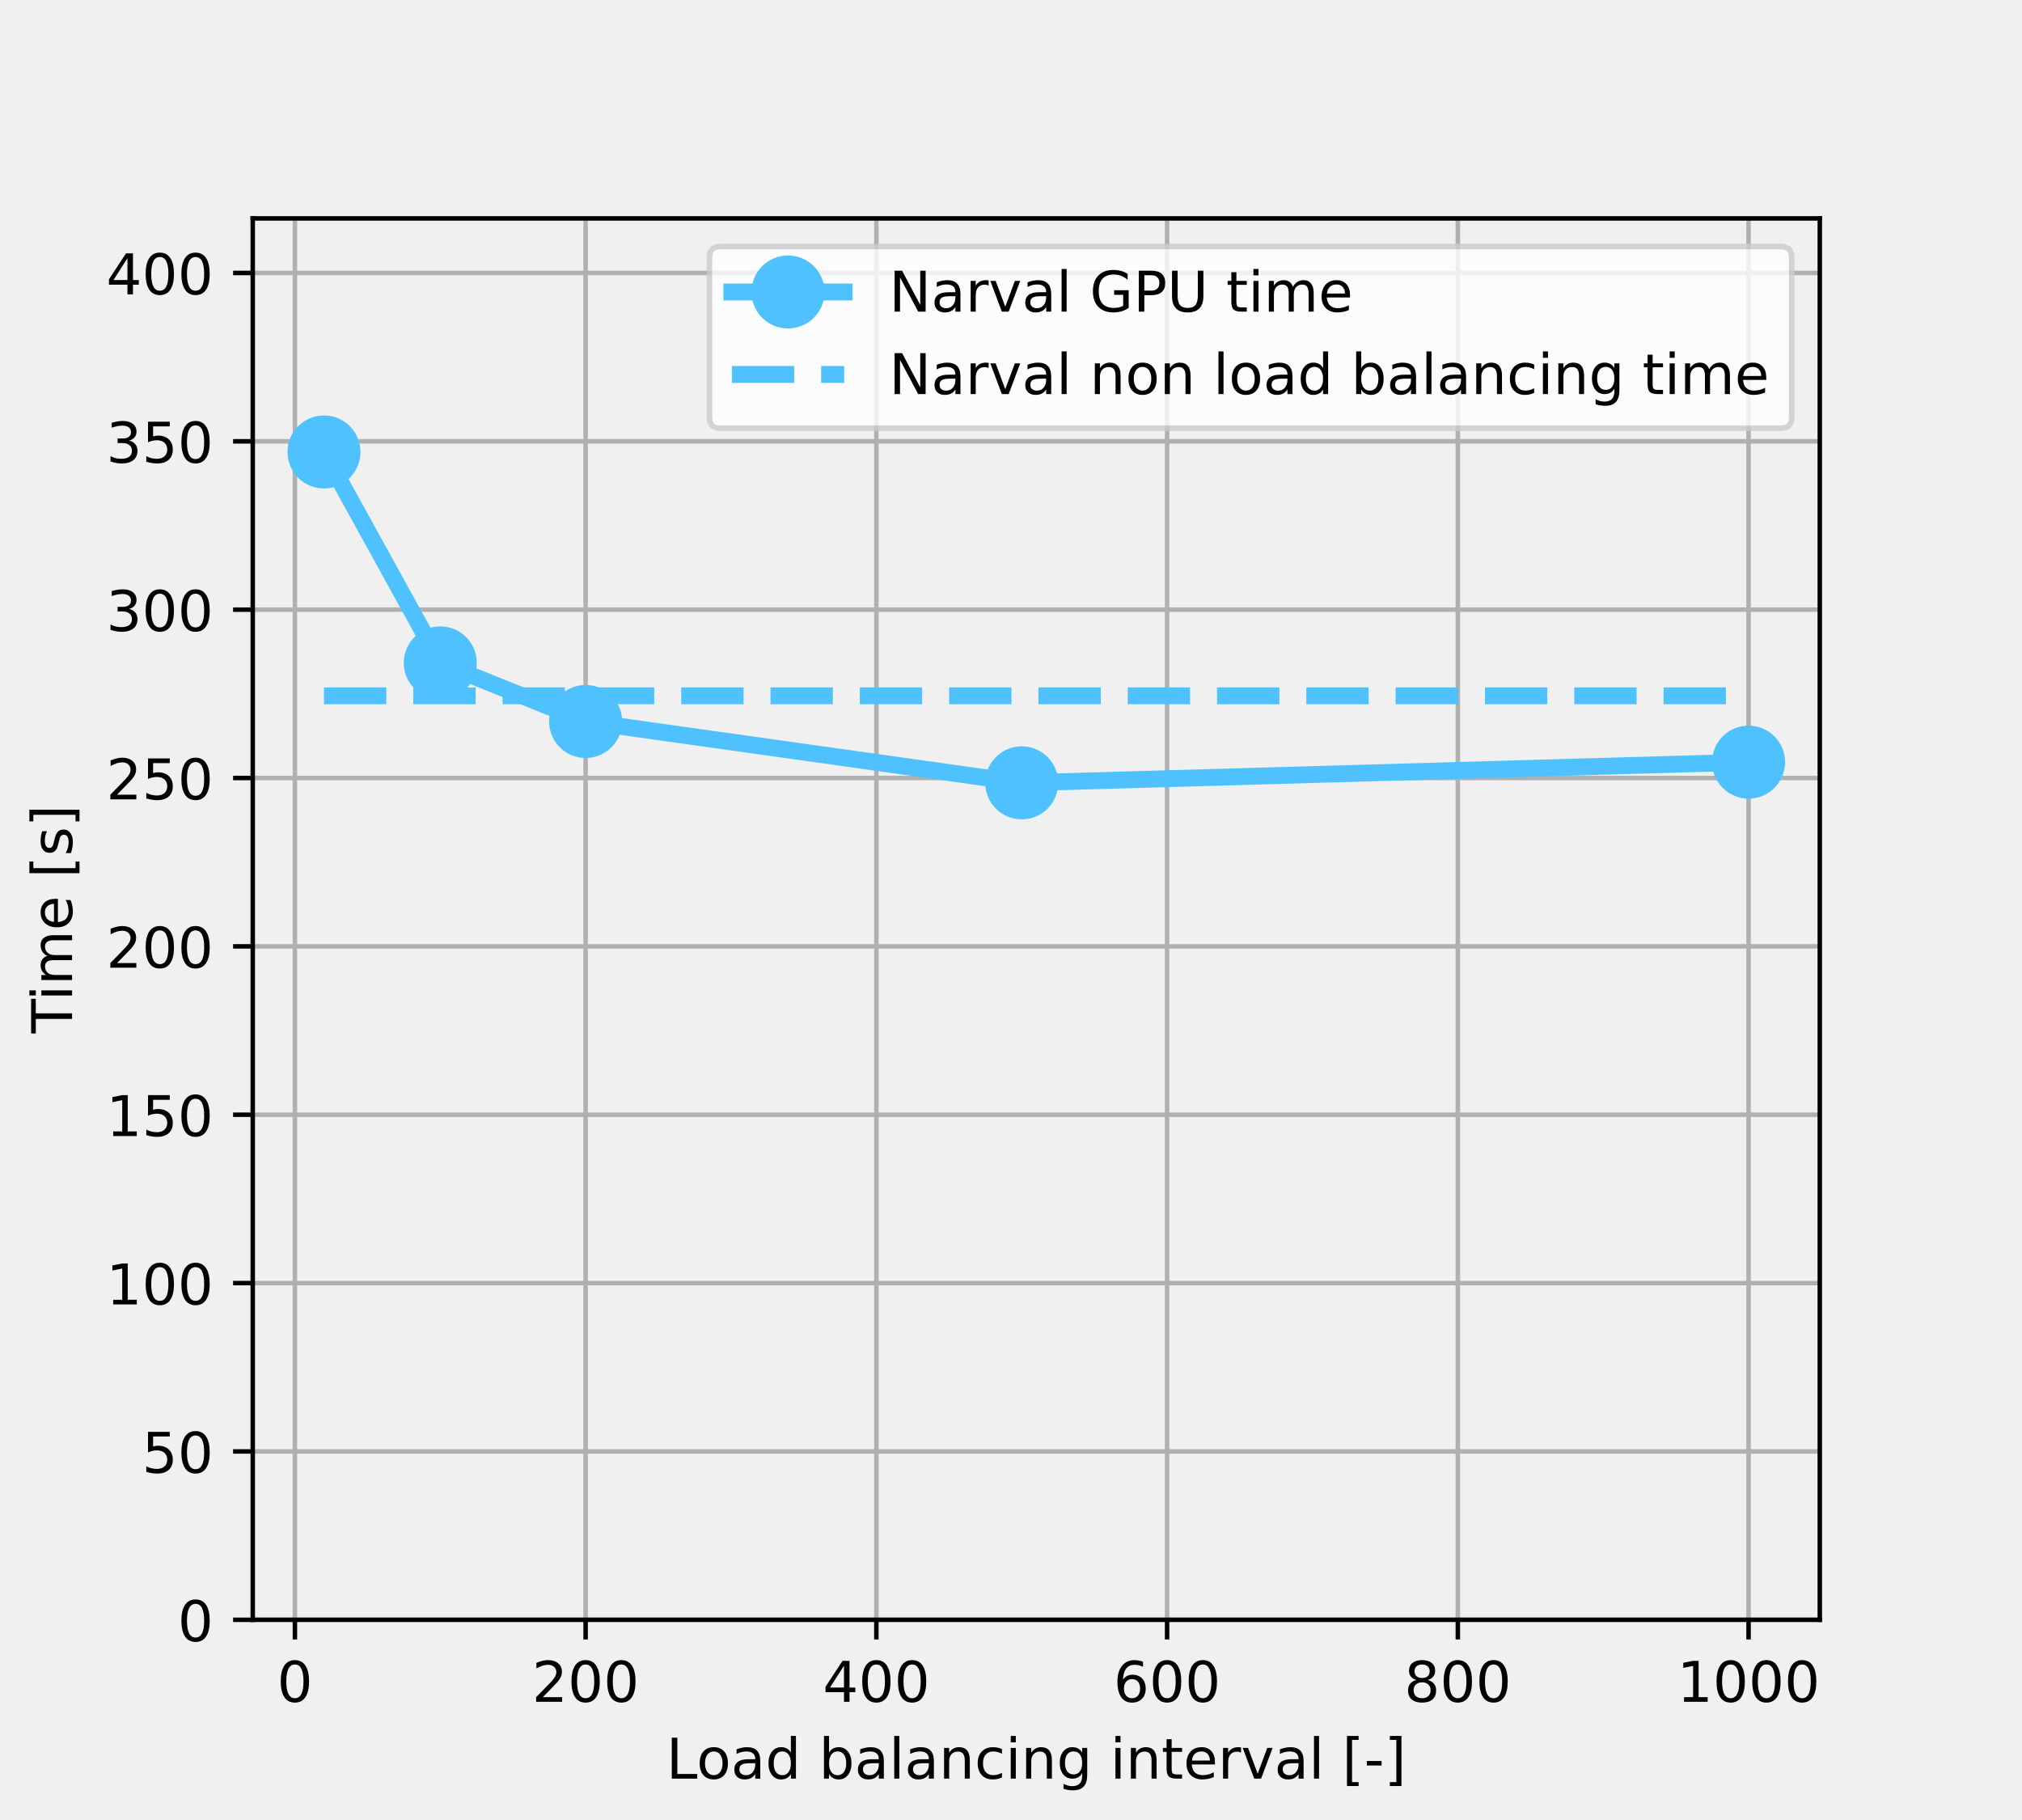
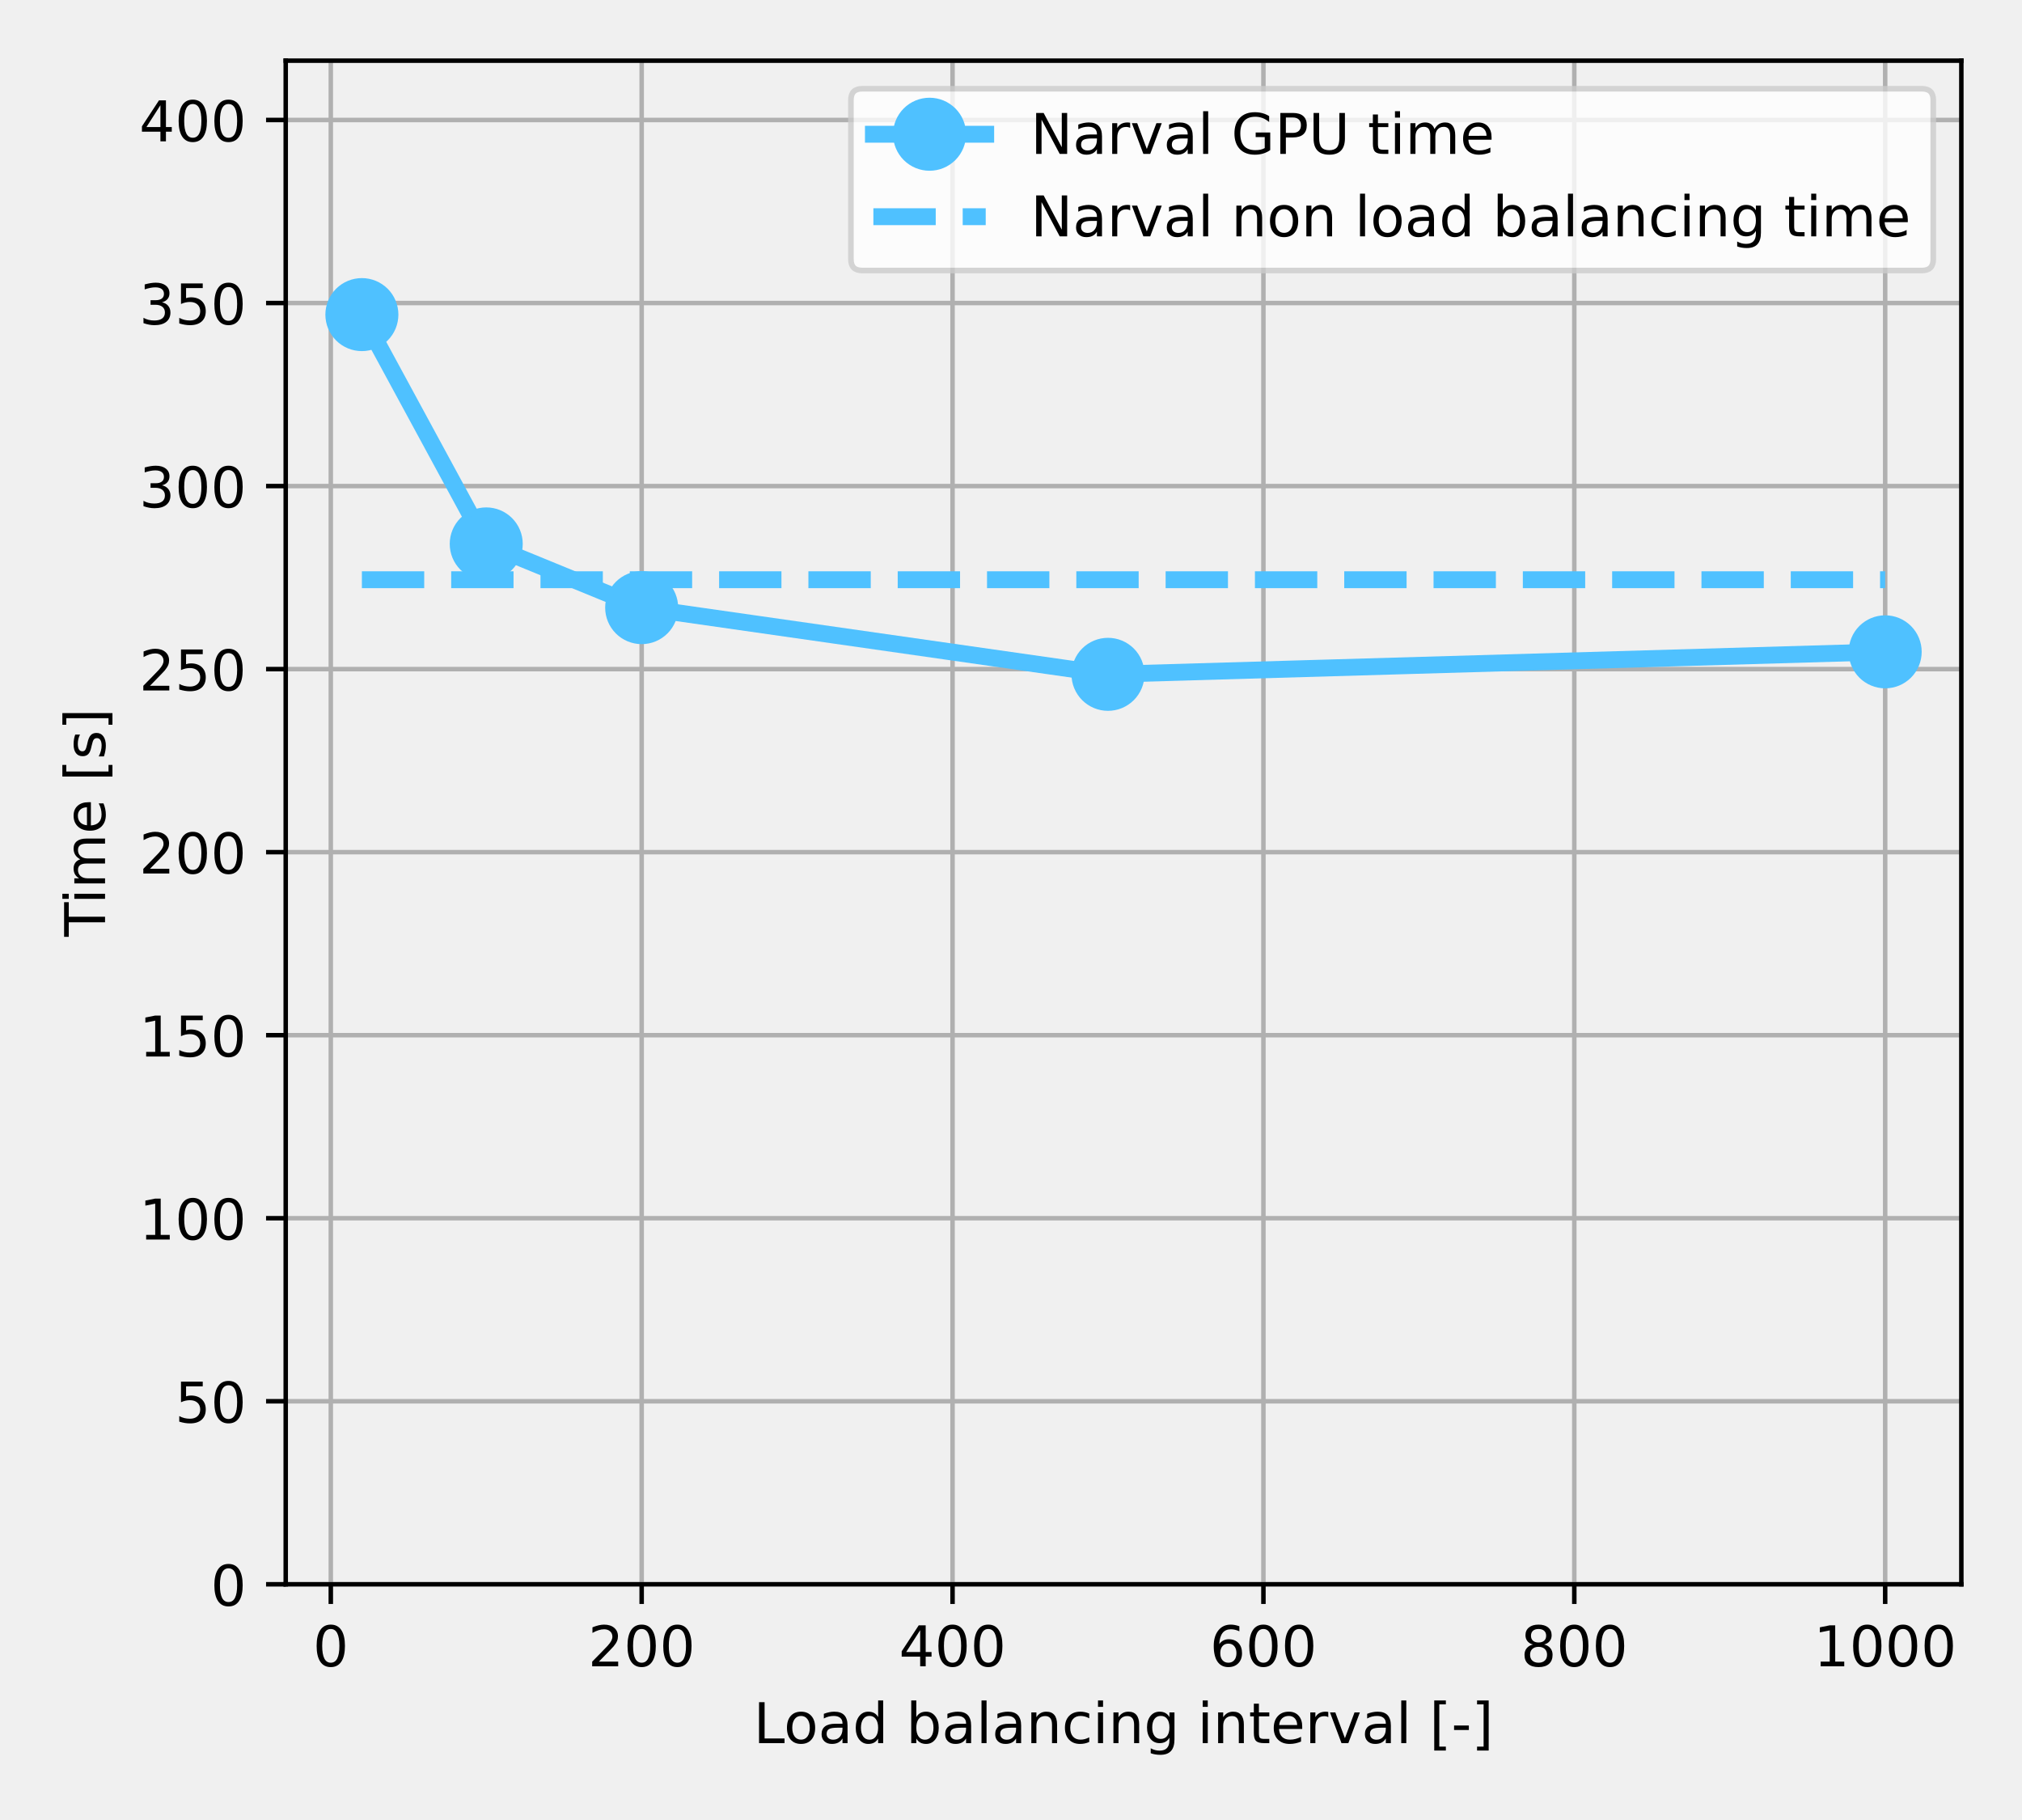
<svg xmlns="http://www.w3.org/2000/svg" xmlns:xlink="http://www.w3.org/1999/xlink" width="360pt" height="324pt" viewBox="0 0 360 324" version="1.1">
  <defs>
    <style type="text/css">*{stroke-linejoin: round; stroke-linecap: butt}</style>
  </defs>
  <g id="figure_1">
    <g id="patch_1">
      <path d="M 0 324  L 360 324  L 360 0  L 0 0  L 0 324  z " style="fill: none" />
    </g>
    <g id="axes_1">
      <g id="patch_2">
-         <path d="M 45 288.36  L 324 288.36  L 324 38.88  L 45 38.88  L 45 288.36  z " style="fill: none" />
+         <path d="M 50.87 282.04  L 349.2 282.04  L 349.2 10.8  L 50.87 10.8  L 50.87 282.04  z " style="fill: none" />
      </g>
      <g id="matplotlib.axis_1">
        <g id="xtick_1">
          <g id="line2d_1">
-             <path d="M 52.506 288.36  L 52.506 38.88  " clip-path="url(#p560dd8bd7f)" style="fill: none; stroke: #b0b0b0; stroke-width: 0.8; stroke-linecap: square" />
+             <path d="M 58.896 282.04  L 58.896 10.8  " clip-path="url(#pb1f964c554)" style="fill: none; stroke: #b0b0b0; stroke-width: 0.8; stroke-linecap: square" />
          </g>
          <g id="line2d_2">
            <defs>
-               <path id="m41d9223678" d="M 0 0  L 0 3.5  " style="stroke: #000000; stroke-width: 0.8" />
+               <path id="m83ed0b3947" d="M 0 0  L 0 3.5  " style="stroke: #000000; stroke-width: 0.8" />
            </defs>
            <g>
-               <use xlink:href="#m41d9223678" x="52.506" y="288.36" style="stroke: #000000; stroke-width: 0.8" />
+               <use xlink:href="#m83ed0b3947" x="58.896" y="282.04" style="stroke: #000000; stroke-width: 0.8" />
            </g>
          </g>
          <g id="text_1">
-             <g transform="translate(49.32432 302.9584)scale(0.1 -0.1)">
+             <g transform="translate(55.71433 296.6384)scale(0.1 -0.1)">
              <defs>
                <path id="DejaVuSans-30" d="M 2034 4250  Q 1547 4250 1301 3770  Q 1056 3291 1056 2328  Q 1056 1369 1301 889  Q 1547 409 2034 409  Q 2525 409 2770 889  Q 3016 1369 3016 2328  Q 3016 3291 2770 3770  Q 2525 4250 2034 4250  z M 2034 4750  Q 2819 4750 3233 4129  Q 3647 3509 3647 2328  Q 3647 1150 3233 529  Q 2819 -91 2034 -91  Q 1250 -91 836 529  Q 422 1150 422 2328  Q 422 3509 836 4129  Q 1250 4750 2034 4750  z " transform="scale(0.015625)" />
              </defs>
              <use xlink:href="#DejaVuSans-30" />
            </g>
          </g>
        </g>
        <g id="xtick_2">
          <g id="line2d_3">
-             <path d="M 104.268 288.36  L 104.268 38.88  " clip-path="url(#p560dd8bd7f)" style="fill: none; stroke: #b0b0b0; stroke-width: 0.8; stroke-linecap: square" />
+             <path d="M 114.244 282.04  L 114.244 10.8  " clip-path="url(#pb1f964c554)" style="fill: none; stroke: #b0b0b0; stroke-width: 0.8; stroke-linecap: square" />
          </g>
          <g id="line2d_4">
            <g>
-               <use xlink:href="#m41d9223678" x="104.268" y="288.36" style="stroke: #000000; stroke-width: 0.8" />
+               <use xlink:href="#m83ed0b3947" x="114.244" y="282.04" style="stroke: #000000; stroke-width: 0.8" />
            </g>
          </g>
          <g id="text_2">
-             <g transform="translate(94.72434 302.9584)scale(0.1 -0.1)">
+             <g transform="translate(104.7006 296.6384)scale(0.1 -0.1)">
              <defs>
                <path id="DejaVuSans-32" d="M 1228 531  L 3431 531  L 3431 0  L 469 0  L 469 531  Q 828 903 1448 1529  Q 2069 2156 2228 2338  Q 2531 2678 2651 2914  Q 2772 3150 2772 3378  Q 2772 3750 2511 3984  Q 2250 4219 1831 4219  Q 1534 4219 1204 4116  Q 875 4013 500 3803  L 500 4441  Q 881 4594 1212 4672  Q 1544 4750 1819 4750  Q 2544 4750 2975 4387  Q 3406 4025 3406 3419  Q 3406 3131 3298 2873  Q 3191 2616 2906 2266  Q 2828 2175 2409 1742  Q 1991 1309 1228 531  z " transform="scale(0.015625)" />
              </defs>
              <use xlink:href="#DejaVuSans-32" />
              <use xlink:href="#DejaVuSans-30" x="63.623" />
              <use xlink:href="#DejaVuSans-30" x="127.246" />
            </g>
          </g>
        </g>
        <g id="xtick_3">
          <g id="line2d_5">
-             <path d="M 156.031 288.36  L 156.031 38.88  " clip-path="url(#p560dd8bd7f)" style="fill: none; stroke: #b0b0b0; stroke-width: 0.8; stroke-linecap: square" />
+             <path d="M 169.593 282.04  L 169.593 10.8  " clip-path="url(#pb1f964c554)" style="fill: none; stroke: #b0b0b0; stroke-width: 0.8; stroke-linecap: square" />
          </g>
          <g id="line2d_6">
            <g>
-               <use xlink:href="#m41d9223678" x="156.031" y="288.36" style="stroke: #000000; stroke-width: 0.8" />
+               <use xlink:href="#m83ed0b3947" x="169.593" y="282.04" style="stroke: #000000; stroke-width: 0.8" />
            </g>
          </g>
          <g id="text_3">
-             <g transform="translate(146.4869 302.9584)scale(0.1 -0.1)">
+             <g transform="translate(160.0494 296.6384)scale(0.1 -0.1)">
              <defs>
                <path id="DejaVuSans-34" d="M 2419 4116  L 825 1625  L 2419 1625  L 2419 4116  z M 2253 4666  L 3047 4666  L 3047 1625  L 3713 1625  L 3713 1100  L 3047 1100  L 3047 0  L 2419 0  L 2419 1100  L 313 1100  L 313 1709  L 2253 4666  z " transform="scale(0.015625)" />
              </defs>
              <use xlink:href="#DejaVuSans-34" />
              <use xlink:href="#DejaVuSans-30" x="63.623" />
              <use xlink:href="#DejaVuSans-30" x="127.246" />
            </g>
          </g>
        </g>
        <g id="xtick_4">
          <g id="line2d_7">
-             <path d="M 207.793 288.36  L 207.793 38.88  " clip-path="url(#p560dd8bd7f)" style="fill: none; stroke: #b0b0b0; stroke-width: 0.8; stroke-linecap: square" />
+             <path d="M 224.942 282.04  L 224.942 10.8  " clip-path="url(#pb1f964c554)" style="fill: none; stroke: #b0b0b0; stroke-width: 0.8; stroke-linecap: square" />
          </g>
          <g id="line2d_8">
            <g>
-               <use xlink:href="#m41d9223678" x="207.793" y="288.36" style="stroke: #000000; stroke-width: 0.8" />
+               <use xlink:href="#m83ed0b3947" x="224.942" y="282.04" style="stroke: #000000; stroke-width: 0.8" />
            </g>
          </g>
          <g id="text_4">
-             <g transform="translate(198.2494 302.9584)scale(0.1 -0.1)">
+             <g transform="translate(215.3982 296.6384)scale(0.1 -0.1)">
              <defs>
                <path id="DejaVuSans-36" d="M 2113 2584  Q 1688 2584 1439 2293  Q 1191 2003 1191 1497  Q 1191 994 1439 701  Q 1688 409 2113 409  Q 2538 409 2786 701  Q 3034 994 3034 1497  Q 3034 2003 2786 2293  Q 2538 2584 2113 2584  z M 3366 4563  L 3366 3988  Q 3128 4100 2886 4159  Q 2644 4219 2406 4219  Q 1781 4219 1451 3797  Q 1122 3375 1075 2522  Q 1259 2794 1537 2939  Q 1816 3084 2150 3084  Q 2853 3084 3261 2657  Q 3669 2231 3669 1497  Q 3669 778 3244 343  Q 2819 -91 2113 -91  Q 1303 -91 875 529  Q 447 1150 447 2328  Q 447 3434 972 4092  Q 1497 4750 2381 4750  Q 2619 4750 2861 4703  Q 3103 4656 3366 4563  z " transform="scale(0.015625)" />
              </defs>
              <use xlink:href="#DejaVuSans-36" />
              <use xlink:href="#DejaVuSans-30" x="63.623" />
              <use xlink:href="#DejaVuSans-30" x="127.246" />
            </g>
          </g>
        </g>
        <g id="xtick_5">
          <g id="line2d_9">
-             <path d="M 259.556 288.36  L 259.556 38.88  " clip-path="url(#p560dd8bd7f)" style="fill: none; stroke: #b0b0b0; stroke-width: 0.8; stroke-linecap: square" />
+             <path d="M 280.291 282.04  L 280.291 10.8  " clip-path="url(#pb1f964c554)" style="fill: none; stroke: #b0b0b0; stroke-width: 0.8; stroke-linecap: square" />
          </g>
          <g id="line2d_10">
            <g>
-               <use xlink:href="#m41d9223678" x="259.556" y="288.36" style="stroke: #000000; stroke-width: 0.8" />
+               <use xlink:href="#m83ed0b3947" x="280.291" y="282.04" style="stroke: #000000; stroke-width: 0.8" />
            </g>
          </g>
          <g id="text_5">
-             <g transform="translate(250.0119 302.9584)scale(0.1 -0.1)">
+             <g transform="translate(270.747 296.6384)scale(0.1 -0.1)">
              <defs>
                <path id="DejaVuSans-38" d="M 2034 2216  Q 1584 2216 1326 1975  Q 1069 1734 1069 1313  Q 1069 891 1326 650  Q 1584 409 2034 409  Q 2484 409 2743 651  Q 3003 894 3003 1313  Q 3003 1734 2745 1975  Q 2488 2216 2034 2216  z M 1403 2484  Q 997 2584 770 2862  Q 544 3141 544 3541  Q 544 4100 942 4425  Q 1341 4750 2034 4750  Q 2731 4750 3128 4425  Q 3525 4100 3525 3541  Q 3525 3141 3298 2862  Q 3072 2584 2669 2484  Q 3125 2378 3379 2068  Q 3634 1759 3634 1313  Q 3634 634 3220 271  Q 2806 -91 2034 -91  Q 1263 -91 848 271  Q 434 634 434 1313  Q 434 1759 690 2068  Q 947 2378 1403 2484  z M 1172 3481  Q 1172 3119 1398 2916  Q 1625 2713 2034 2713  Q 2441 2713 2670 2916  Q 2900 3119 2900 3481  Q 2900 3844 2670 4047  Q 2441 4250 2034 4250  Q 1625 4250 1398 4047  Q 1172 3844 1172 3481  z " transform="scale(0.015625)" />
              </defs>
              <use xlink:href="#DejaVuSans-38" />
              <use xlink:href="#DejaVuSans-30" x="63.623" />
              <use xlink:href="#DejaVuSans-30" x="127.246" />
            </g>
          </g>
        </g>
        <g id="xtick_6">
          <g id="line2d_11">
-             <path d="M 311.318 288.36  L 311.318 38.88  " clip-path="url(#p560dd8bd7f)" style="fill: none; stroke: #b0b0b0; stroke-width: 0.8; stroke-linecap: square" />
+             <path d="M 335.64 282.04  L 335.64 10.8  " clip-path="url(#pb1f964c554)" style="fill: none; stroke: #b0b0b0; stroke-width: 0.8; stroke-linecap: square" />
          </g>
          <g id="line2d_12">
            <g>
-               <use xlink:href="#m41d9223678" x="311.318" y="288.36" style="stroke: #000000; stroke-width: 0.8" />
+               <use xlink:href="#m83ed0b3947" x="335.64" y="282.04" style="stroke: #000000; stroke-width: 0.8" />
            </g>
          </g>
          <g id="text_6">
-             <g transform="translate(298.5932 302.9584)scale(0.1 -0.1)">
+             <g transform="translate(322.9145 296.6384)scale(0.1 -0.1)">
              <defs>
                <path id="DejaVuSans-31" d="M 794 531  L 1825 531  L 1825 4091  L 703 3866  L 703 4441  L 1819 4666  L 2450 4666  L 2450 531  L 3481 531  L 3481 0  L 794 0  L 794 531  z " transform="scale(0.015625)" />
              </defs>
              <use xlink:href="#DejaVuSans-31" />
              <use xlink:href="#DejaVuSans-30" x="63.623" />
              <use xlink:href="#DejaVuSans-30" x="127.246" />
              <use xlink:href="#DejaVuSans-30" x="190.869" />
            </g>
          </g>
        </g>
        <g id="text_7">
-           <g transform="translate(118.6273 316.6366)scale(0.1 -0.1)">
+           <g transform="translate(134.1623 310.3166)scale(0.1 -0.1)">
            <defs>
              <path id="DejaVuSans-4c" d="M 628 4666  L 1259 4666  L 1259 531  L 3531 531  L 3531 0  L 628 0  L 628 4666  z " transform="scale(0.015625)" />
              <path id="DejaVuSans-6f" d="M 1959 3097  Q 1497 3097 1228 2736  Q 959 2375 959 1747  Q 959 1119 1226 758  Q 1494 397 1959 397  Q 2419 397 2687 759  Q 2956 1122 2956 1747  Q 2956 2369 2687 2733  Q 2419 3097 1959 3097  z M 1959 3584  Q 2709 3584 3137 3096  Q 3566 2609 3566 1747  Q 3566 888 3137 398  Q 2709 -91 1959 -91  Q 1206 -91 779 398  Q 353 888 353 1747  Q 353 2609 779 3096  Q 1206 3584 1959 3584  z " transform="scale(0.015625)" />
              <path id="DejaVuSans-61" d="M 2194 1759  Q 1497 1759 1228 1600  Q 959 1441 959 1056  Q 959 750 1161 570  Q 1363 391 1709 391  Q 2188 391 2477 730  Q 2766 1069 2766 1631  L 2766 1759  L 2194 1759  z M 3341 1997  L 3341 0  L 2766 0  L 2766 531  Q 2569 213 2275 61  Q 1981 -91 1556 -91  Q 1019 -91 701 211  Q 384 513 384 1019  Q 384 1609 779 1909  Q 1175 2209 1959 2209  L 2766 2209  L 2766 2266  Q 2766 2663 2505 2880  Q 2244 3097 1772 3097  Q 1472 3097 1187 3025  Q 903 2953 641 2809  L 641 3341  Q 956 3463 1253 3523  Q 1550 3584 1831 3584  Q 2591 3584 2966 3190  Q 3341 2797 3341 1997  z " transform="scale(0.015625)" />
              <path id="DejaVuSans-64" d="M 2906 2969  L 2906 4863  L 3481 4863  L 3481 0  L 2906 0  L 2906 525  Q 2725 213 2448 61  Q 2172 -91 1784 -91  Q 1150 -91 751 415  Q 353 922 353 1747  Q 353 2572 751 3078  Q 1150 3584 1784 3584  Q 2172 3584 2448 3432  Q 2725 3281 2906 2969  z M 947 1747  Q 947 1113 1208 752  Q 1469 391 1925 391  Q 2381 391 2643 752  Q 2906 1113 2906 1747  Q 2906 2381 2643 2742  Q 2381 3103 1925 3103  Q 1469 3103 1208 2742  Q 947 2381 947 1747  z " transform="scale(0.015625)" />
              <path id="DejaVuSans-20" transform="scale(0.015625)" />
              <path id="DejaVuSans-62" d="M 3116 1747  Q 3116 2381 2855 2742  Q 2594 3103 2138 3103  Q 1681 3103 1420 2742  Q 1159 2381 1159 1747  Q 1159 1113 1420 752  Q 1681 391 2138 391  Q 2594 391 2855 752  Q 3116 1113 3116 1747  z M 1159 2969  Q 1341 3281 1617 3432  Q 1894 3584 2278 3584  Q 2916 3584 3314 3078  Q 3713 2572 3713 1747  Q 3713 922 3314 415  Q 2916 -91 2278 -91  Q 1894 -91 1617 61  Q 1341 213 1159 525  L 1159 0  L 581 0  L 581 4863  L 1159 4863  L 1159 2969  z " transform="scale(0.015625)" />
              <path id="DejaVuSans-6c" d="M 603 4863  L 1178 4863  L 1178 0  L 603 0  L 603 4863  z " transform="scale(0.015625)" />
              <path id="DejaVuSans-6e" d="M 3513 2113  L 3513 0  L 2938 0  L 2938 2094  Q 2938 2591 2744 2837  Q 2550 3084 2163 3084  Q 1697 3084 1428 2787  Q 1159 2491 1159 1978  L 1159 0  L 581 0  L 581 3500  L 1159 3500  L 1159 2956  Q 1366 3272 1645 3428  Q 1925 3584 2291 3584  Q 2894 3584 3203 3211  Q 3513 2838 3513 2113  z " transform="scale(0.015625)" />
              <path id="DejaVuSans-63" d="M 3122 3366  L 3122 2828  Q 2878 2963 2633 3030  Q 2388 3097 2138 3097  Q 1578 3097 1268 2742  Q 959 2388 959 1747  Q 959 1106 1268 751  Q 1578 397 2138 397  Q 2388 397 2633 464  Q 2878 531 3122 666  L 3122 134  Q 2881 22 2623 -34  Q 2366 -91 2075 -91  Q 1284 -91 818 406  Q 353 903 353 1747  Q 353 2603 823 3093  Q 1294 3584 2113 3584  Q 2378 3584 2631 3529  Q 2884 3475 3122 3366  z " transform="scale(0.015625)" />
              <path id="DejaVuSans-69" d="M 603 3500  L 1178 3500  L 1178 0  L 603 0  L 603 3500  z M 603 4863  L 1178 4863  L 1178 4134  L 603 4134  L 603 4863  z " transform="scale(0.015625)" />
              <path id="DejaVuSans-67" d="M 2906 1791  Q 2906 2416 2648 2759  Q 2391 3103 1925 3103  Q 1463 3103 1205 2759  Q 947 2416 947 1791  Q 947 1169 1205 825  Q 1463 481 1925 481  Q 2391 481 2648 825  Q 2906 1169 2906 1791  z M 3481 434  Q 3481 -459 3084 -895  Q 2688 -1331 1869 -1331  Q 1566 -1331 1297 -1286  Q 1028 -1241 775 -1147  L 775 -588  Q 1028 -725 1275 -790  Q 1522 -856 1778 -856  Q 2344 -856 2625 -561  Q 2906 -266 2906 331  L 2906 616  Q 2728 306 2450 153  Q 2172 0 1784 0  Q 1141 0 747 490  Q 353 981 353 1791  Q 353 2603 747 3093  Q 1141 3584 1784 3584  Q 2172 3584 2450 3431  Q 2728 3278 2906 2969  L 2906 3500  L 3481 3500  L 3481 434  z " transform="scale(0.015625)" />
              <path id="DejaVuSans-74" d="M 1172 4494  L 1172 3500  L 2356 3500  L 2356 3053  L 1172 3053  L 1172 1153  Q 1172 725 1289 603  Q 1406 481 1766 481  L 2356 481  L 2356 0  L 1766 0  Q 1100 0 847 248  Q 594 497 594 1153  L 594 3053  L 172 3053  L 172 3500  L 594 3500  L 594 4494  L 1172 4494  z " transform="scale(0.015625)" />
              <path id="DejaVuSans-65" d="M 3597 1894  L 3597 1613  L 953 1613  Q 991 1019 1311 708  Q 1631 397 2203 397  Q 2534 397 2845 478  Q 3156 559 3463 722  L 3463 178  Q 3153 47 2828 -22  Q 2503 -91 2169 -91  Q 1331 -91 842 396  Q 353 884 353 1716  Q 353 2575 817 3079  Q 1281 3584 2069 3584  Q 2775 3584 3186 3129  Q 3597 2675 3597 1894  z M 3022 2063  Q 3016 2534 2758 2815  Q 2500 3097 2075 3097  Q 1594 3097 1305 2825  Q 1016 2553 972 2059  L 3022 2063  z " transform="scale(0.015625)" />
              <path id="DejaVuSans-72" d="M 2631 2963  Q 2534 3019 2420 3045  Q 2306 3072 2169 3072  Q 1681 3072 1420 2755  Q 1159 2438 1159 1844  L 1159 0  L 581 0  L 581 3500  L 1159 3500  L 1159 2956  Q 1341 3275 1631 3429  Q 1922 3584 2338 3584  Q 2397 3584 2469 3576  Q 2541 3569 2628 3553  L 2631 2963  z " transform="scale(0.015625)" />
              <path id="DejaVuSans-76" d="M 191 3500  L 800 3500  L 1894 563  L 2988 3500  L 3597 3500  L 2284 0  L 1503 0  L 191 3500  z " transform="scale(0.015625)" />
              <path id="DejaVuSans-5b" d="M 550 4863  L 1875 4863  L 1875 4416  L 1125 4416  L 1125 -397  L 1875 -397  L 1875 -844  L 550 -844  L 550 4863  z " transform="scale(0.015625)" />
              <path id="DejaVuSans-2d" d="M 313 2009  L 1997 2009  L 1997 1497  L 313 1497  L 313 2009  z " transform="scale(0.015625)" />
              <path id="DejaVuSans-5d" d="M 1947 4863  L 1947 -844  L 622 -844  L 622 -397  L 1369 -397  L 1369 4416  L 622 4416  L 622 4863  L 1947 4863  z " transform="scale(0.015625)" />
            </defs>
            <use xlink:href="#DejaVuSans-4c" />
            <use xlink:href="#DejaVuSans-6f" x="53.963" />
            <use xlink:href="#DejaVuSans-61" x="115.145" />
            <use xlink:href="#DejaVuSans-64" x="176.424" />
            <use xlink:href="#DejaVuSans-20" x="239.9" />
            <use xlink:href="#DejaVuSans-62" x="271.688" />
            <use xlink:href="#DejaVuSans-61" x="335.164" />
            <use xlink:href="#DejaVuSans-6c" x="396.443" />
            <use xlink:href="#DejaVuSans-61" x="424.227" />
            <use xlink:href="#DejaVuSans-6e" x="485.506" />
            <use xlink:href="#DejaVuSans-63" x="548.885" />
            <use xlink:href="#DejaVuSans-69" x="603.865" />
            <use xlink:href="#DejaVuSans-6e" x="631.648" />
            <use xlink:href="#DejaVuSans-67" x="695.027" />
            <use xlink:href="#DejaVuSans-20" x="758.504" />
            <use xlink:href="#DejaVuSans-69" x="790.291" />
            <use xlink:href="#DejaVuSans-6e" x="818.074" />
            <use xlink:href="#DejaVuSans-74" x="881.453" />
            <use xlink:href="#DejaVuSans-65" x="920.662" />
            <use xlink:href="#DejaVuSans-72" x="982.186" />
            <use xlink:href="#DejaVuSans-76" x="1023.299" />
            <use xlink:href="#DejaVuSans-61" x="1082.479" />
            <use xlink:href="#DejaVuSans-6c" x="1143.758" />
            <use xlink:href="#DejaVuSans-20" x="1171.541" />
            <use xlink:href="#DejaVuSans-5b" x="1203.328" />
            <use xlink:href="#DejaVuSans-2d" x="1242.342" />
            <use xlink:href="#DejaVuSans-5d" x="1278.426" />
          </g>
        </g>
      </g>
      <g id="matplotlib.axis_2">
        <g id="ytick_1">
          <g id="line2d_13">
-             <path d="M 45 288.36  L 324 288.36  " clip-path="url(#p560dd8bd7f)" style="fill: none; stroke: #b0b0b0; stroke-width: 0.8; stroke-linecap: square" />
+             <path d="M 50.87 282.04  L 349.2 282.04  " clip-path="url(#pb1f964c554)" style="fill: none; stroke: #b0b0b0; stroke-width: 0.8; stroke-linecap: square" />
          </g>
          <g id="line2d_14">
            <defs>
-               <path id="m39450b41e3" d="M 0 0  L -3.5 0  " style="stroke: #000000; stroke-width: 0.8" />
+               <path id="mb56fe92532" d="M 0 0  L -3.5 0  " style="stroke: #000000; stroke-width: 0.8" />
            </defs>
            <g>
-               <use xlink:href="#m39450b41e3" x="45" y="288.36" style="stroke: #000000; stroke-width: 0.8" />
+               <use xlink:href="#mb56fe92532" x="50.87" y="282.04" style="stroke: #000000; stroke-width: 0.8" />
            </g>
          </g>
          <g id="text_8">
-             <g transform="translate(31.6375 292.1592)scale(0.1 -0.1)">
+             <g transform="translate(37.5075 285.8392)scale(0.1 -0.1)">
              <use xlink:href="#DejaVuSans-30" />
            </g>
          </g>
        </g>
        <g id="ytick_2">
          <g id="line2d_15">
-             <path d="M 45 258.389  L 324 258.389  " clip-path="url(#p560dd8bd7f)" style="fill: none; stroke: #b0b0b0; stroke-width: 0.8; stroke-linecap: square" />
+             <path d="M 50.87 249.455  L 349.2 249.455  " clip-path="url(#pb1f964c554)" style="fill: none; stroke: #b0b0b0; stroke-width: 0.8; stroke-linecap: square" />
          </g>
          <g id="line2d_16">
            <g>
-               <use xlink:href="#m39450b41e3" x="45" y="258.389" style="stroke: #000000; stroke-width: 0.8" />
+               <use xlink:href="#mb56fe92532" x="50.87" y="249.455" style="stroke: #000000; stroke-width: 0.8" />
            </g>
          </g>
          <g id="text_9">
-             <g transform="translate(25.275 262.1885)scale(0.1 -0.1)">
+             <g transform="translate(31.145 253.2544)scale(0.1 -0.1)">
              <defs>
                <path id="DejaVuSans-35" d="M 691 4666  L 3169 4666  L 3169 4134  L 1269 4134  L 1269 2991  Q 1406 3038 1543 3061  Q 1681 3084 1819 3084  Q 2600 3084 3056 2656  Q 3513 2228 3513 1497  Q 3513 744 3044 326  Q 2575 -91 1722 -91  Q 1428 -91 1123 -41  Q 819 9 494 109  L 494 744  Q 775 591 1075 516  Q 1375 441 1709 441  Q 2250 441 2565 725  Q 2881 1009 2881 1497  Q 2881 1984 2565 2268  Q 2250 2553 1709 2553  Q 1456 2553 1204 2497  Q 953 2441 691 2322  L 691 4666  z " transform="scale(0.015625)" />
              </defs>
              <use xlink:href="#DejaVuSans-35" />
              <use xlink:href="#DejaVuSans-30" x="63.623" />
            </g>
          </g>
        </g>
        <g id="ytick_3">
          <g id="line2d_17">
-             <path d="M 45 228.418  L 324 228.418  " clip-path="url(#p560dd8bd7f)" style="fill: none; stroke: #b0b0b0; stroke-width: 0.8; stroke-linecap: square" />
+             <path d="M 50.87 216.87  L 349.2 216.87  " clip-path="url(#pb1f964c554)" style="fill: none; stroke: #b0b0b0; stroke-width: 0.8; stroke-linecap: square" />
          </g>
          <g id="line2d_18">
            <g>
-               <use xlink:href="#m39450b41e3" x="45" y="228.418" style="stroke: #000000; stroke-width: 0.8" />
+               <use xlink:href="#mb56fe92532" x="50.87" y="216.87" style="stroke: #000000; stroke-width: 0.8" />
            </g>
          </g>
          <g id="text_10">
-             <g transform="translate(18.9125 232.2177)scale(0.1 -0.1)">
+             <g transform="translate(24.7825 220.6695)scale(0.1 -0.1)">
              <use xlink:href="#DejaVuSans-31" />
              <use xlink:href="#DejaVuSans-30" x="63.623" />
              <use xlink:href="#DejaVuSans-30" x="127.246" />
            </g>
          </g>
        </g>
        <g id="ytick_4">
          <g id="line2d_19">
-             <path d="M 45 198.448  L 324 198.448  " clip-path="url(#p560dd8bd7f)" style="fill: none; stroke: #b0b0b0; stroke-width: 0.8; stroke-linecap: square" />
+             <path d="M 50.87 184.285  L 349.2 184.285  " clip-path="url(#pb1f964c554)" style="fill: none; stroke: #b0b0b0; stroke-width: 0.8; stroke-linecap: square" />
          </g>
          <g id="line2d_20">
            <g>
-               <use xlink:href="#m39450b41e3" x="45" y="198.448" style="stroke: #000000; stroke-width: 0.8" />
+               <use xlink:href="#mb56fe92532" x="50.87" y="184.285" style="stroke: #000000; stroke-width: 0.8" />
            </g>
          </g>
          <g id="text_11">
-             <g transform="translate(18.9125 202.2469)scale(0.1 -0.1)">
+             <g transform="translate(24.7825 188.0846)scale(0.1 -0.1)">
              <use xlink:href="#DejaVuSans-31" />
              <use xlink:href="#DejaVuSans-35" x="63.623" />
              <use xlink:href="#DejaVuSans-30" x="127.246" />
            </g>
          </g>
        </g>
        <g id="ytick_5">
          <g id="line2d_21">
-             <path d="M 45 168.477  L 324 168.477  " clip-path="url(#p560dd8bd7f)" style="fill: none; stroke: #b0b0b0; stroke-width: 0.8; stroke-linecap: square" />
+             <path d="M 50.87 151.701  L 349.2 151.701  " clip-path="url(#pb1f964c554)" style="fill: none; stroke: #b0b0b0; stroke-width: 0.8; stroke-linecap: square" />
          </g>
          <g id="line2d_22">
            <g>
-               <use xlink:href="#m39450b41e3" x="45" y="168.477" style="stroke: #000000; stroke-width: 0.8" />
+               <use xlink:href="#mb56fe92532" x="50.87" y="151.701" style="stroke: #000000; stroke-width: 0.8" />
            </g>
          </g>
          <g id="text_12">
-             <g transform="translate(18.9125 172.2762)scale(0.1 -0.1)">
+             <g transform="translate(24.7825 155.4998)scale(0.1 -0.1)">
              <use xlink:href="#DejaVuSans-32" />
              <use xlink:href="#DejaVuSans-30" x="63.623" />
              <use xlink:href="#DejaVuSans-30" x="127.246" />
            </g>
          </g>
        </g>
        <g id="ytick_6">
          <g id="line2d_23">
-             <path d="M 45 138.506  L 324 138.506  " clip-path="url(#p560dd8bd7f)" style="fill: none; stroke: #b0b0b0; stroke-width: 0.8; stroke-linecap: square" />
+             <path d="M 50.87 119.116  L 349.2 119.116  " clip-path="url(#pb1f964c554)" style="fill: none; stroke: #b0b0b0; stroke-width: 0.8; stroke-linecap: square" />
          </g>
          <g id="line2d_24">
            <g>
-               <use xlink:href="#m39450b41e3" x="45" y="138.506" style="stroke: #000000; stroke-width: 0.8" />
+               <use xlink:href="#mb56fe92532" x="50.87" y="119.116" style="stroke: #000000; stroke-width: 0.8" />
            </g>
          </g>
          <g id="text_13">
-             <g transform="translate(18.9125 142.3054)scale(0.1 -0.1)">
+             <g transform="translate(24.7825 122.9149)scale(0.1 -0.1)">
              <use xlink:href="#DejaVuSans-32" />
              <use xlink:href="#DejaVuSans-35" x="63.623" />
              <use xlink:href="#DejaVuSans-30" x="127.246" />
            </g>
          </g>
        </g>
        <g id="ytick_7">
          <g id="line2d_25">
-             <path d="M 45 108.535  L 324 108.535  " clip-path="url(#p560dd8bd7f)" style="fill: none; stroke: #b0b0b0; stroke-width: 0.8; stroke-linecap: square" />
+             <path d="M 50.87 86.531  L 349.2 86.531  " clip-path="url(#pb1f964c554)" style="fill: none; stroke: #b0b0b0; stroke-width: 0.8; stroke-linecap: square" />
          </g>
          <g id="line2d_26">
            <g>
-               <use xlink:href="#m39450b41e3" x="45" y="108.535" style="stroke: #000000; stroke-width: 0.8" />
+               <use xlink:href="#mb56fe92532" x="50.87" y="86.531" style="stroke: #000000; stroke-width: 0.8" />
            </g>
          </g>
          <g id="text_14">
-             <g transform="translate(18.9125 112.3346)scale(0.1 -0.1)">
+             <g transform="translate(24.7825 90.33008)scale(0.1 -0.1)">
              <defs>
                <path id="DejaVuSans-33" d="M 2597 2516  Q 3050 2419 3304 2112  Q 3559 1806 3559 1356  Q 3559 666 3084 287  Q 2609 -91 1734 -91  Q 1441 -91 1130 -33  Q 819 25 488 141  L 488 750  Q 750 597 1062 519  Q 1375 441 1716 441  Q 2309 441 2620 675  Q 2931 909 2931 1356  Q 2931 1769 2642 2001  Q 2353 2234 1838 2234  L 1294 2234  L 1294 2753  L 1863 2753  Q 2328 2753 2575 2939  Q 2822 3125 2822 3475  Q 2822 3834 2567 4026  Q 2313 4219 1838 4219  Q 1578 4219 1281 4162  Q 984 4106 628 3988  L 628 4550  Q 988 4650 1302 4700  Q 1616 4750 1894 4750  Q 2613 4750 3031 4423  Q 3450 4097 3450 3541  Q 3450 3153 3228 2886  Q 3006 2619 2597 2516  z " transform="scale(0.015625)" />
              </defs>
              <use xlink:href="#DejaVuSans-33" />
              <use xlink:href="#DejaVuSans-30" x="63.623" />
              <use xlink:href="#DejaVuSans-30" x="127.246" />
            </g>
          </g>
        </g>
        <g id="ytick_8">
          <g id="line2d_27">
-             <path d="M 45 78.565  L 324 78.565  " clip-path="url(#p560dd8bd7f)" style="fill: none; stroke: #b0b0b0; stroke-width: 0.8; stroke-linecap: square" />
+             <path d="M 50.87 53.946  L 349.2 53.946  " clip-path="url(#pb1f964c554)" style="fill: none; stroke: #b0b0b0; stroke-width: 0.8; stroke-linecap: square" />
          </g>
          <g id="line2d_28">
            <g>
-               <use xlink:href="#m39450b41e3" x="45" y="78.565" style="stroke: #000000; stroke-width: 0.8" />
+               <use xlink:href="#mb56fe92532" x="50.87" y="53.946" style="stroke: #000000; stroke-width: 0.8" />
            </g>
          </g>
          <g id="text_15">
-             <g transform="translate(18.9125 82.36387)scale(0.1 -0.1)">
+             <g transform="translate(24.7825 57.74522)scale(0.1 -0.1)">
              <use xlink:href="#DejaVuSans-33" />
              <use xlink:href="#DejaVuSans-35" x="63.623" />
              <use xlink:href="#DejaVuSans-30" x="127.246" />
            </g>
          </g>
        </g>
        <g id="ytick_9">
          <g id="line2d_29">
-             <path d="M 45 48.594  L 324 48.594  " clip-path="url(#p560dd8bd7f)" style="fill: none; stroke: #b0b0b0; stroke-width: 0.8; stroke-linecap: square" />
+             <path d="M 50.87 21.361  L 349.2 21.361  " clip-path="url(#pb1f964c554)" style="fill: none; stroke: #b0b0b0; stroke-width: 0.8; stroke-linecap: square" />
          </g>
          <g id="line2d_30">
            <g>
-               <use xlink:href="#m39450b41e3" x="45" y="48.594" style="stroke: #000000; stroke-width: 0.8" />
+               <use xlink:href="#mb56fe92532" x="50.87" y="21.361" style="stroke: #000000; stroke-width: 0.8" />
            </g>
          </g>
          <g id="text_16">
-             <g transform="translate(18.9125 52.3931)scale(0.1 -0.1)">
+             <g transform="translate(24.7825 25.16036)scale(0.1 -0.1)">
              <use xlink:href="#DejaVuSans-34" />
              <use xlink:href="#DejaVuSans-30" x="63.623" />
              <use xlink:href="#DejaVuSans-30" x="127.246" />
            </g>
          </g>
        </g>
        <g id="text_17">
-           <g transform="translate(12.83281 183.9489)rotate(-90)scale(0.1 -0.1)">
+           <g transform="translate(18.70281 166.7489)rotate(-90)scale(0.1 -0.1)">
            <defs>
              <path id="DejaVuSans-54" d="M -19 4666  L 3928 4666  L 3928 4134  L 2272 4134  L 2272 0  L 1638 0  L 1638 4134  L -19 4134  L -19 4666  z " transform="scale(0.015625)" />
              <path id="DejaVuSans-6d" d="M 3328 2828  Q 3544 3216 3844 3400  Q 4144 3584 4550 3584  Q 5097 3584 5394 3201  Q 5691 2819 5691 2113  L 5691 0  L 5113 0  L 5113 2094  Q 5113 2597 4934 2840  Q 4756 3084 4391 3084  Q 3944 3084 3684 2787  Q 3425 2491 3425 1978  L 3425 0  L 2847 0  L 2847 2094  Q 2847 2600 2669 2842  Q 2491 3084 2119 3084  Q 1678 3084 1418 2786  Q 1159 2488 1159 1978  L 1159 0  L 581 0  L 581 3500  L 1159 3500  L 1159 2956  Q 1356 3278 1631 3431  Q 1906 3584 2284 3584  Q 2666 3584 2933 3390  Q 3200 3197 3328 2828  z " transform="scale(0.015625)" />
              <path id="DejaVuSans-73" d="M 2834 3397  L 2834 2853  Q 2591 2978 2328 3040  Q 2066 3103 1784 3103  Q 1356 3103 1142 2972  Q 928 2841 928 2578  Q 928 2378 1081 2264  Q 1234 2150 1697 2047  L 1894 2003  Q 2506 1872 2764 1633  Q 3022 1394 3022 966  Q 3022 478 2636 193  Q 2250 -91 1575 -91  Q 1294 -91 989 -36  Q 684 19 347 128  L 347 722  Q 666 556 975 473  Q 1284 391 1588 391  Q 1994 391 2212 530  Q 2431 669 2431 922  Q 2431 1156 2273 1281  Q 2116 1406 1581 1522  L 1381 1569  Q 847 1681 609 1914  Q 372 2147 372 2553  Q 372 3047 722 3315  Q 1072 3584 1716 3584  Q 2034 3584 2315 3537  Q 2597 3491 2834 3397  z " transform="scale(0.015625)" />
            </defs>
            <use xlink:href="#DejaVuSans-54" />
            <use xlink:href="#DejaVuSans-69" x="57.959" />
            <use xlink:href="#DejaVuSans-6d" x="85.742" />
            <use xlink:href="#DejaVuSans-65" x="183.154" />
            <use xlink:href="#DejaVuSans-20" x="244.678" />
            <use xlink:href="#DejaVuSans-5b" x="276.465" />
            <use xlink:href="#DejaVuSans-73" x="315.479" />
            <use xlink:href="#DejaVuSans-5d" x="367.578" />
          </g>
        </g>
      </g>
      <g id="line2d_31">
-         <path d="M 57.682 80.46  L 78.387 118.007  L 104.268 128.44  L 181.912 139.361  L 311.318 135.676  " clip-path="url(#p560dd8bd7f)" style="fill: none; stroke: #4fc1ff; stroke-width: 3; stroke-linecap: square" />
+         <path d="M 64.43 56.007  L 86.57 96.829  L 114.244 108.171  L 197.268 120.045  L 335.64 116.039  " clip-path="url(#pb1f964c554)" style="fill: none; stroke: #4fc1ff; stroke-width: 3; stroke-linecap: square" />
        <defs>
-           <path id="m520634980e" d="M 0 6  C 1.591 6 3.117 5.368 4.243 4.243  C 5.368 3.117 6 1.591 6 0  C 6 -1.591 5.368 -3.117 4.243 -4.243  C 3.117 -5.368 1.591 -6 0 -6  C -1.591 -6 -3.117 -5.368 -4.243 -4.243  C -5.368 -3.117 -6 -1.591 -6 0  C -6 1.591 -5.368 3.117 -4.243 4.243  C -3.117 5.368 -1.591 6 0 6  z " style="stroke: #4fc1ff" />
+           <path id="m57585b620c" d="M 0 6  C 1.591 6 3.117 5.368 4.243 4.243  C 5.368 3.117 6 1.591 6 0  C 6 -1.591 5.368 -3.117 4.243 -4.243  C 3.117 -5.368 1.591 -6 0 -6  C -1.591 -6 -3.117 -5.368 -4.243 -4.243  C -5.368 -3.117 -6 -1.591 -6 0  C -6 1.591 -5.368 3.117 -4.243 4.243  C -3.117 5.368 -1.591 6 0 6  z " style="stroke: #4fc1ff" />
        </defs>
-         <g clip-path="url(#p560dd8bd7f)">
-           <use xlink:href="#m520634980e" x="57.682" y="80.46" style="fill: #4fc1ff; stroke: #4fc1ff" />
-           <use xlink:href="#m520634980e" x="78.387" y="118.007" style="fill: #4fc1ff; stroke: #4fc1ff" />
-           <use xlink:href="#m520634980e" x="104.268" y="128.44" style="fill: #4fc1ff; stroke: #4fc1ff" />
-           <use xlink:href="#m520634980e" x="181.912" y="139.361" style="fill: #4fc1ff; stroke: #4fc1ff" />
-           <use xlink:href="#m520634980e" x="311.318" y="135.676" style="fill: #4fc1ff; stroke: #4fc1ff" />
+         <g clip-path="url(#pb1f964c554)">
+           <use xlink:href="#m57585b620c" x="64.43" y="56.007" style="fill: #4fc1ff; stroke: #4fc1ff" />
+           <use xlink:href="#m57585b620c" x="86.57" y="96.829" style="fill: #4fc1ff; stroke: #4fc1ff" />
+           <use xlink:href="#m57585b620c" x="114.244" y="108.171" style="fill: #4fc1ff; stroke: #4fc1ff" />
+           <use xlink:href="#m57585b620c" x="197.268" y="120.045" style="fill: #4fc1ff; stroke: #4fc1ff" />
+           <use xlink:href="#m57585b620c" x="335.64" y="116.039" style="fill: #4fc1ff; stroke: #4fc1ff" />
        </g>
      </g>
      <g id="line2d_32">
-         <path d="M 57.682 123.871  L 311.318 123.871  " clip-path="url(#p560dd8bd7f)" style="fill: none; stroke-dasharray: 11.1,4.8; stroke-dashoffset: 0; stroke: #4fc1ff; stroke-width: 3" />
+         <path d="M 64.43 103.205  L 335.64 103.205  " clip-path="url(#pb1f964c554)" style="fill: none; stroke-dasharray: 11.1,4.8; stroke-dashoffset: 0; stroke: #4fc1ff; stroke-width: 3" />
      </g>
      <g id="patch_3">
-         <path d="M 45 288.36  L 45 38.88  " style="fill: none; stroke: #000000; stroke-width: 0.8; stroke-linejoin: miter; stroke-linecap: square" />
+         <path d="M 50.87 282.04  L 50.87 10.8  " style="fill: none; stroke: #000000; stroke-width: 0.8; stroke-linejoin: miter; stroke-linecap: square" />
      </g>
      <g id="patch_4">
-         <path d="M 324 288.36  L 324 38.88  " style="fill: none; stroke: #000000; stroke-width: 0.8; stroke-linejoin: miter; stroke-linecap: square" />
+         <path d="M 349.2 282.04  L 349.2 10.8  " style="fill: none; stroke: #000000; stroke-width: 0.8; stroke-linejoin: miter; stroke-linecap: square" />
      </g>
      <g id="patch_5">
-         <path d="M 45 288.36  L 324 288.36  " style="fill: none; stroke: #000000; stroke-width: 0.8; stroke-linejoin: miter; stroke-linecap: square" />
+         <path d="M 50.87 282.04  L 349.2 282.04  " style="fill: none; stroke: #000000; stroke-width: 0.8; stroke-linejoin: miter; stroke-linecap: square" />
      </g>
      <g id="patch_6">
-         <path d="M 45 38.88  L 324 38.88  " style="fill: none; stroke: #000000; stroke-width: 0.8; stroke-linejoin: miter; stroke-linecap: square" />
+         <path d="M 50.87 10.8  L 349.2 10.8  " style="fill: none; stroke: #000000; stroke-width: 0.8; stroke-linejoin: miter; stroke-linecap: square" />
      </g>
      <g id="legend_1">
        <g id="patch_7">
-           <path d="M 128.3 76.236  L 317 76.236  Q 319 76.236 319 74.236  L 319 45.88  Q 319 43.88 317 43.88  L 128.3 43.88  Q 126.3 43.88 126.3 45.88  L 126.3 74.236  Q 126.3 76.236 128.3 76.236  z " style="fill: #ffffff; opacity: 0.8; stroke: #cccccc; stroke-linejoin: miter" />
+           <path d="M 153.5 48.156  L 342.2 48.156  Q 344.2 48.156 344.2 46.156  L 344.2 17.8  Q 344.2 15.8 342.2 15.8  L 153.5 15.8  Q 151.5 15.8 151.5 17.8  L 151.5 46.156  Q 151.5 48.156 153.5 48.156  z " style="fill: #ffffff; opacity: 0.8; stroke: #cccccc; stroke-linejoin: miter" />
        </g>
        <g id="line2d_33">
-           <path d="M 130.3 51.978  L 140.3 51.978  L 150.3 51.978  " style="fill: none; stroke: #4fc1ff; stroke-width: 3; stroke-linecap: square" />
+           <path d="M 155.5 23.898  L 165.5 23.898  L 175.5 23.898  " style="fill: none; stroke: #4fc1ff; stroke-width: 3; stroke-linecap: square" />
          <g>
-             <use xlink:href="#m520634980e" x="140.3" y="51.978" style="fill: #4fc1ff; stroke: #4fc1ff" />
+             <use xlink:href="#m57585b620c" x="165.5" y="23.898" style="fill: #4fc1ff; stroke: #4fc1ff" />
          </g>
        </g>
        <g id="text_18">
-           <g transform="translate(158.3 55.47844)scale(0.1 -0.1)">
+           <g transform="translate(183.5 27.39844)scale(0.1 -0.1)">
            <defs>
              <path id="DejaVuSans-4e" d="M 628 4666  L 1478 4666  L 3547 763  L 3547 4666  L 4159 4666  L 4159 0  L 3309 0  L 1241 3903  L 1241 0  L 628 0  L 628 4666  z " transform="scale(0.015625)" />
              <path id="DejaVuSans-47" d="M 3809 666  L 3809 1919  L 2778 1919  L 2778 2438  L 4434 2438  L 4434 434  Q 4069 175 3628 42  Q 3188 -91 2688 -91  Q 1594 -91 976 548  Q 359 1188 359 2328  Q 359 3472 976 4111  Q 1594 4750 2688 4750  Q 3144 4750 3555 4637  Q 3966 4525 4313 4306  L 4313 3634  Q 3963 3931 3569 4081  Q 3175 4231 2741 4231  Q 1884 4231 1454 3753  Q 1025 3275 1025 2328  Q 1025 1384 1454 906  Q 1884 428 2741 428  Q 3075 428 3337 486  Q 3600 544 3809 666  z " transform="scale(0.015625)" />
              <path id="DejaVuSans-50" d="M 1259 4147  L 1259 2394  L 2053 2394  Q 2494 2394 2734 2622  Q 2975 2850 2975 3272  Q 2975 3691 2734 3919  Q 2494 4147 2053 4147  L 1259 4147  z M 628 4666  L 2053 4666  Q 2838 4666 3239 4311  Q 3641 3956 3641 3272  Q 3641 2581 3239 2228  Q 2838 1875 2053 1875  L 1259 1875  L 1259 0  L 628 0  L 628 4666  z " transform="scale(0.015625)" />
              <path id="DejaVuSans-55" d="M 556 4666  L 1191 4666  L 1191 1831  Q 1191 1081 1462 751  Q 1734 422 2344 422  Q 2950 422 3222 751  Q 3494 1081 3494 1831  L 3494 4666  L 4128 4666  L 4128 1753  Q 4128 841 3676 375  Q 3225 -91 2344 -91  Q 1459 -91 1007 375  Q 556 841 556 1753  L 556 4666  z " transform="scale(0.015625)" />
            </defs>
            <use xlink:href="#DejaVuSans-4e" />
            <use xlink:href="#DejaVuSans-61" x="74.805" />
            <use xlink:href="#DejaVuSans-72" x="136.084" />
            <use xlink:href="#DejaVuSans-76" x="177.197" />
            <use xlink:href="#DejaVuSans-61" x="236.377" />
            <use xlink:href="#DejaVuSans-6c" x="297.656" />
            <use xlink:href="#DejaVuSans-20" x="325.439" />
            <use xlink:href="#DejaVuSans-47" x="357.227" />
            <use xlink:href="#DejaVuSans-50" x="434.717" />
            <use xlink:href="#DejaVuSans-55" x="495.02" />
            <use xlink:href="#DejaVuSans-20" x="568.213" />
            <use xlink:href="#DejaVuSans-74" x="600" />
            <use xlink:href="#DejaVuSans-69" x="639.209" />
            <use xlink:href="#DejaVuSans-6d" x="666.992" />
            <use xlink:href="#DejaVuSans-65" x="764.404" />
          </g>
        </g>
        <g id="line2d_34">
-           <path d="M 130.3 66.657  L 140.3 66.657  L 150.3 66.657  " style="fill: none; stroke-dasharray: 11.1,4.8; stroke-dashoffset: 0; stroke: #4fc1ff; stroke-width: 3" />
+           <path d="M 155.5 38.577  L 165.5 38.577  L 175.5 38.577  " style="fill: none; stroke-dasharray: 11.1,4.8; stroke-dashoffset: 0; stroke: #4fc1ff; stroke-width: 3" />
        </g>
        <g id="text_19">
-           <g transform="translate(158.3 70.15656)scale(0.1 -0.1)">
+           <g transform="translate(183.5 42.07656)scale(0.1 -0.1)">
            <use xlink:href="#DejaVuSans-4e" />
            <use xlink:href="#DejaVuSans-61" x="74.805" />
            <use xlink:href="#DejaVuSans-72" x="136.084" />
            <use xlink:href="#DejaVuSans-76" x="177.197" />
            <use xlink:href="#DejaVuSans-61" x="236.377" />
            <use xlink:href="#DejaVuSans-6c" x="297.656" />
            <use xlink:href="#DejaVuSans-20" x="325.439" />
            <use xlink:href="#DejaVuSans-6e" x="357.227" />
            <use xlink:href="#DejaVuSans-6f" x="420.605" />
            <use xlink:href="#DejaVuSans-6e" x="481.787" />
            <use xlink:href="#DejaVuSans-20" x="545.166" />
            <use xlink:href="#DejaVuSans-6c" x="576.953" />
            <use xlink:href="#DejaVuSans-6f" x="604.736" />
            <use xlink:href="#DejaVuSans-61" x="665.918" />
            <use xlink:href="#DejaVuSans-64" x="727.197" />
            <use xlink:href="#DejaVuSans-20" x="790.674" />
            <use xlink:href="#DejaVuSans-62" x="822.461" />
            <use xlink:href="#DejaVuSans-61" x="885.938" />
            <use xlink:href="#DejaVuSans-6c" x="947.217" />
            <use xlink:href="#DejaVuSans-61" x="975" />
            <use xlink:href="#DejaVuSans-6e" x="1036.279" />
            <use xlink:href="#DejaVuSans-63" x="1099.658" />
            <use xlink:href="#DejaVuSans-69" x="1154.639" />
            <use xlink:href="#DejaVuSans-6e" x="1182.422" />
            <use xlink:href="#DejaVuSans-67" x="1245.801" />
            <use xlink:href="#DejaVuSans-20" x="1309.277" />
            <use xlink:href="#DejaVuSans-74" x="1341.064" />
            <use xlink:href="#DejaVuSans-69" x="1380.273" />
            <use xlink:href="#DejaVuSans-6d" x="1408.057" />
            <use xlink:href="#DejaVuSans-65" x="1505.469" />
          </g>
        </g>
      </g>
    </g>
  </g>
  <defs>
-     <clipPath id="p560dd8bd7f">
-       <rect x="45" y="38.88" width="279" height="249.48" />
+     <clipPath id="pb1f964c554">
+       <rect x="50.87" y="10.8" width="298.33" height="271.24" />
    </clipPath>
  </defs>
</svg>
